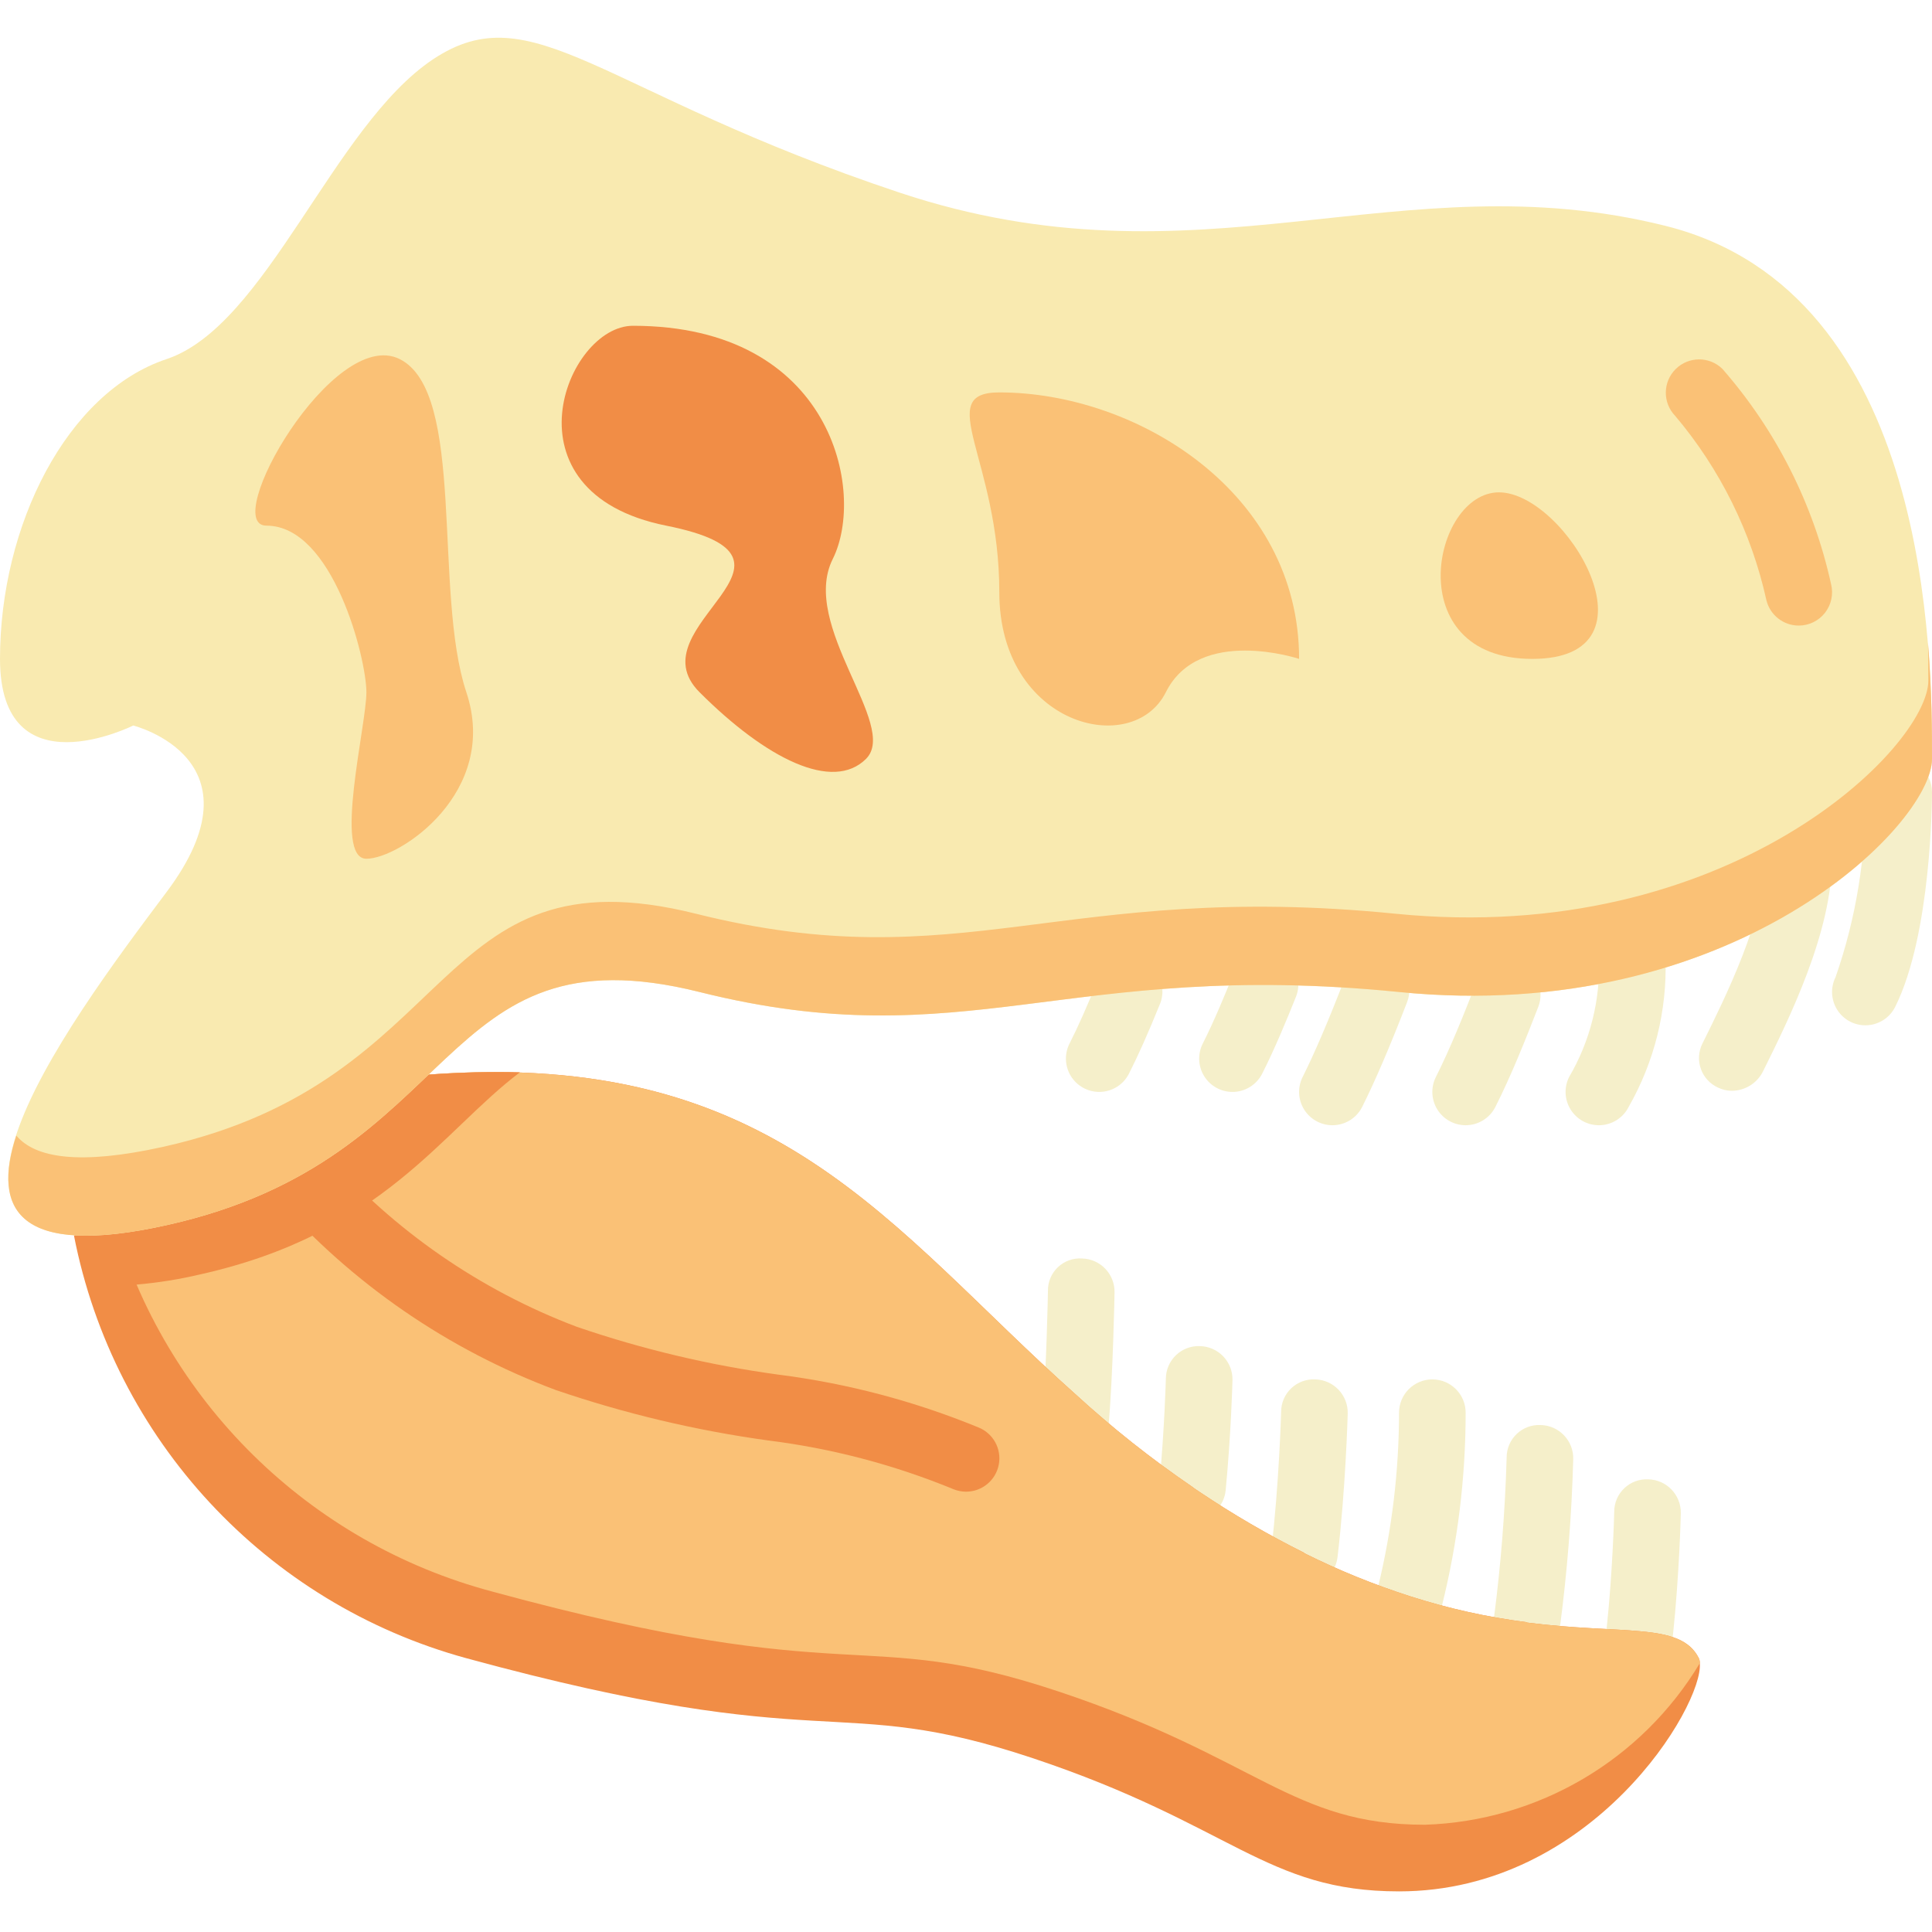
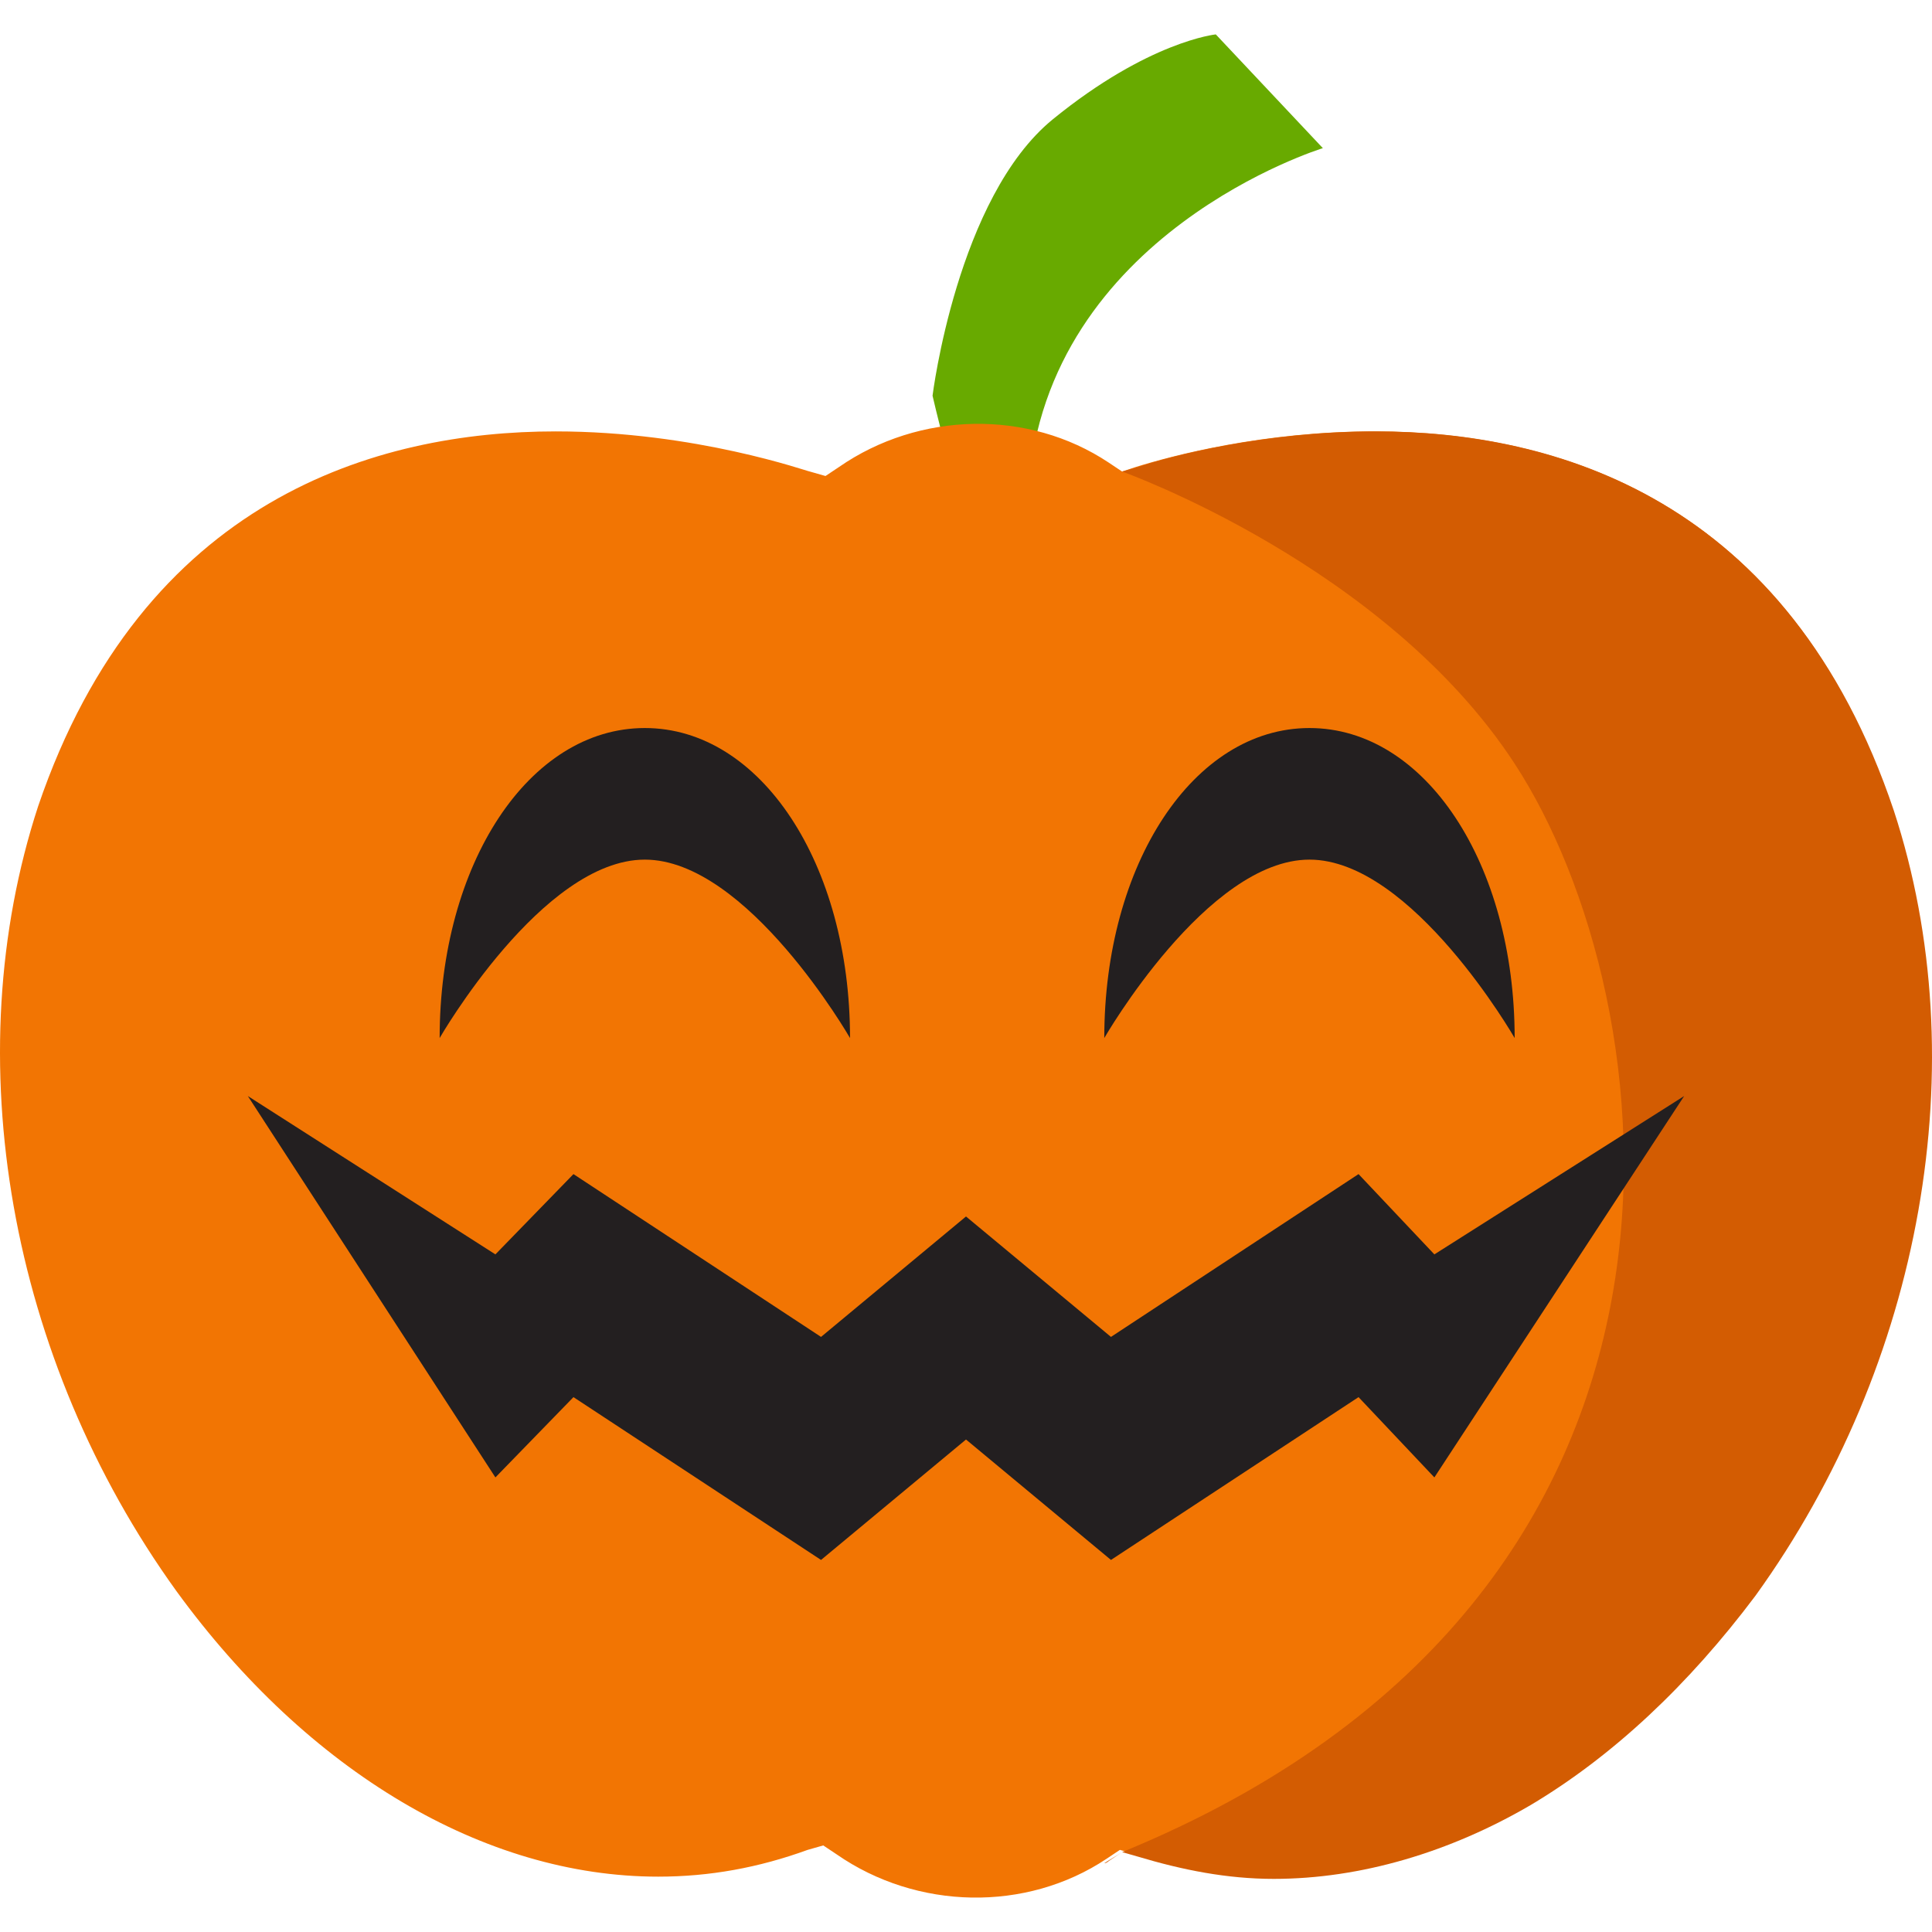
- <svg xmlns="http://www.w3.org/2000/svg" height="512pt" viewBox="0 -10 512 512" width="512pt">
-   <path d="m434.594 431.117c-.309 0-.625-.016-.938-.047-2.332-.242-4.469-1.406-5.941-3.227s-2.164-4.152-1.918-6.484c1.617-15.316 1.984-30.547 1.988-30.703-.012-2.359.949-4.621 2.656-6.25 1.707-1.633 4.012-2.488 6.371-2.367 4.871.109 8.73 4.152 8.621 9.023-.016.648-.383 16.086-2.074 32.152-.473 4.484-4.254 7.895-8.766 7.902zm0 0" fill="#f5efca" />
-   <path d="m404.668 428.824c-2.57.004-5.012-1.113-6.691-3.059-1.68-1.941-2.43-4.523-2.055-7.062 1.828-14.086 2.945-28.258 3.355-42.453-.004-2.363.961-4.621 2.672-6.246 1.711-1.629 4.016-2.48 6.375-2.355 4.871.125 8.723 4.176 8.598 9.051-.406 14.914-1.586 29.797-3.531 44.59-.641 4.324-4.352 7.531-8.723 7.535zm0 0" fill="#f5efca" />
-   <path d="m373.676 421.855c-2.801-.004-5.438-1.336-7.102-3.59-1.664-2.258-2.16-5.168-1.336-7.848 3.645-15.074 5.5-30.527 5.52-46.035 0-4.875 3.953-8.828 8.828-8.828s8.828 3.953 8.828 8.828c-.004 17.273-2.121 34.484-6.309 51.246-1.141 3.695-4.559 6.219-8.43 6.227zm0 0" fill="#f5efca" />
-   <path d="m345.703 410.461c-.355 0-.707-.02-1.059-.059-2.328-.277-4.445-1.469-5.895-3.309s-2.105-4.184-1.828-6.508c2.047-17.141 2.59-36.254 2.59-36.449.004-2.359.977-4.613 2.691-6.238 1.715-1.621 4.02-2.469 6.375-2.344 4.871.137 8.715 4.191 8.582 9.066-.023.809-.566 20.117-2.703 38.062-.531 4.43-4.289 7.77-8.754 7.777zm0 0" fill="#f5efca" />
-   <path d="m316.035 392.895c-.281 0-.562-.012-.844-.039-4.852-.465-8.41-4.77-7.953-9.621 1.367-14.328 1.727-27.773 1.73-27.906.023-2.352.996-4.598 2.703-6.219 1.707-1.617 4-2.477 6.352-2.375 2.34.059 4.559 1.043 6.172 2.742 1.613 1.695 2.488 3.965 2.426 6.305-.012.57-.375 14.164-1.801 29.121-.434 4.531-4.234 7.992-8.785 7.992zm0 0" fill="#f5efca" />
-   <path d="m284.961 376.477c-.254 0-.508-8.223-.77-8.246-4.855-.418-8.453 3.512-8.035-1.344 1.199-13.879 1.559-34.664 1.559-34.793-.035-2.375.926-4.656 2.648-6.285 1.727-1.633 4.055-2.465 6.422-2.293 4.875.133 8.715 4.195 8.578 9.066-.012.531-.375 21.438-1.621 35.828-.395 4.559-4.207 8.059-8.781 8.066zm0 0" fill="#f5efca" />
-   <path d="m450.473 430.766c.969 11.211-28.426 60.469-79.715 60.469-35.309 0-44.137-17.656-97.102-35.312-52.965-17.652-52.965 0-150.07-26.48-53.137-14.543-93.434-57.953-103.988-112.023l10.328-4.68 83.684-37.957c92.074-6.887 122.086 40.695 171.344 84.656 9.762 8.938 20.145 17.168 31.074 24.629.531.441 1.148.797 1.766 1.238 8.941 6 18.262 11.426 27.895 16.242v.086c9.031 4.492 18.383 8.301 27.984 11.387 10.098 3.238 20.469 5.543 30.984 6.887v.09c12.445 1.59 22.422 1.59 29.926 2.293 7.945.707 13.152 2.207 15.625 7.152.188.414.281.867.266 1.324zm0 0" fill="#f18d46" />
-   <path d="m450.473 430.766c-15.441 25.699-42.863 41.82-72.828 42.812-35.312 0-44.137-17.656-97.105-35.309-52.965-17.656-52.965 0-150.066-26.484-48.66-12.93-86.887-50.586-100.547-99.047l83.684-37.957c92.074-6.887 122.086 40.695 171.344 84.656 9.762 8.938 20.145 17.168 31.074 24.629.531.441 1.148.797 1.766 1.238 8.941 6 18.262 11.426 27.895 16.242v.086c9.031 4.492 18.383 8.301 27.984 11.387 10.098 3.238 20.469 5.543 30.984 6.887v.09c12.445 1.59 22.422 1.59 29.926 2.293 7.945.707 13.152 2.207 15.625 7.152.188.414.281.867.266 1.324zm0 0" fill="#fac176" />
-   <path d="m256 385.309c-1.121-.004-2.234-.219-3.277-.637-15.734-6.477-32.262-10.828-49.145-12.934-19.152-2.641-38.004-7.117-56.297-13.371-28.496-10.645-53.934-28.145-74.062-50.949-3.305-3.586-3.07-9.172.516-12.473 3.586-3.301 9.172-3.07 12.473.516 18.113 20.609 41 36.457 66.66 46.16 17.344 5.945 35.223 10.188 53.387 12.668 18.215 2.309 36.043 7.012 53.027 13.988 3.938 1.566 6.207 5.711 5.406 9.871-.801 4.164-4.449 7.168-8.688 7.16zm0 0" fill="#f18d46" />
-   <path d="m137.797 274.164c-20.742 15.625-36.367 42.812-84.832 53.582-5.402 1.277-10.891 2.16-16.418 2.648-10.062 1.941-8.387-10.328-10.062-15.711l10.855-5.297c4.934-.461 9.828-1.258 14.656-2.383 22.848-4.746 43.914-15.781 60.82-31.871l.793-.352c8.562-.617 16.598-.793 24.188-.617zm0 0" fill="#f18d46" />
-   <g fill="#f5efca">
-     <path d="m494.336 261.715c-3.059 0-5.898-1.586-7.504-4.188-1.605-2.602-1.75-5.852-.383-8.586 5.484-15.75 8.156-32.344 7.895-49.02.004-4.871 3.953-8.824 8.828-8.824h.004c4.875 0 8.824 3.953 8.824 8.824 0 1.527-.113 37.617-9.758 56.914-1.5 2.996-4.559 4.883-7.906 4.879zm0 0" />
-     <path d="m458.98 279.07c-1.301.004-2.582-.297-3.746-.875-2.102-.973-3.719-2.746-4.488-4.926-.773-2.18-.637-4.578.383-6.652 6.012-12.102 16.734-33.684 16.734-49.039 0-4.875 3.949-8.828 8.828-8.828 4.875 0 8.824 3.953 8.824 8.828 0 19.496-11.469 42.59-18.32 56.383-1.562 3.109-4.734 5.082-8.215 5.109zm0 0" />
-     <path d="m423.715 288.199c-3.059-.004-5.898-1.59-7.504-4.191-1.605-2.602-1.75-5.848-.383-8.586 5.566-9.488 8.305-20.367 7.895-31.359 0-4.875 3.953-8.828 8.828-8.828s8.828 3.953 8.828 8.828c.434 13.734-2.945 27.324-9.758 39.258-1.496 2.992-4.559 4.883-7.906 4.879zm0 0" />
-     <path d="m388.406 288.199c-3.066-.004-5.91-1.594-7.516-4.207-1.605-2.609-1.738-5.867-.355-8.602 3.797-7.512 7.527-16.844 10.68-24.984 1.781-4.512 6.871-6.742 11.398-4.992 4.523 1.75 6.789 6.828 5.066 11.363-3.305 8.543-7.246 18.383-11.387 26.57-1.504 2.977-4.555 4.852-7.887 4.852zm0 0" />
-     <path d="m353.094 288.199c-3.059-.004-5.895-1.59-7.504-4.191-1.605-2.602-1.75-5.848-.383-8.586 3.25-6.488 6.918-15.07 11.223-26.238 1.758-4.551 6.867-6.816 11.418-5.059 4.547 1.754 6.812 6.863 5.059 11.414-4.516 11.699-8.406 20.785-11.906 27.785-1.5 2.992-4.559 4.879-7.906 4.875zm0 0" />
-     <path d="m326.613 279.371c-3.07-.004-5.914-1.598-7.516-4.211-1.605-2.617-1.734-5.875-.348-8.613 3.012-5.934 5.988-13.16 8.242-18.793 1.129-2.988 3.785-5.133 6.945-5.609 3.16-.477 6.328.793 8.289 3.316 1.957 2.527 2.398 5.91 1.152 8.855-2.387 5.969-5.562 13.664-8.887 20.223-1.508 2.969-4.555 4.836-7.879 4.832zm0 0" />
-     <path d="m291.301 279.371c-3.066-.004-5.914-1.598-7.52-4.215-1.602-2.617-1.73-5.875-.34-8.613 2.215-4.352 4.609-9.746 7.551-16.977 1.148-2.977 3.816-5.102 6.973-5.559 3.16-.457 6.316.828 8.262 3.359 1.945 2.527 2.371 5.91 1.117 8.844-3.125 7.703-5.723 13.527-8.164 18.332-1.504 2.965-4.551 4.832-7.879 4.828zm0 0" />
+ <svg xmlns="http://www.w3.org/2000/svg" version="1.1" id="Capa_1" x="0px" y="0px" viewBox="0 0 346.497 346.497" style="enable-background:new 0 0 346.497 346.497;" xml:space="preserve">
+   <path style="fill:#68AA00;" d="M167.249,70.97c0,0,4.4-35.6,21.6-49.6s29.2-15.2,29.2-15.2l19.2,20.4c0,0-49.6,15.2-52.8,61.2  C181.649,134.17,167.249,70.97,167.249,70.97z" />
+   <path style="fill:#F27503;" d="M339.249,144.97c14.8,45.2,5.6,99.2-24.8,140.8c-11.6,16.4-25.6,29.2-40.4,37.6  c-14.8,8.8-30.4,13.2-46,13.2c-8,0-16.4-1.2-24.4-4l-2.8-0.8l-2.4,1.6c-14.4,9.6-34,9.2-48.4-0.8l-2.4-1.6l-2.8,0.8  c-8.8,3.2-17.6,4.8-26.8,4.8c-31.2,0-62.8-18.8-86.4-51.2c-30-41.6-39.6-95.6-24.8-140.8c18.8-55.2,60.8-67.2,92.8-67.2  c25.2,0,45.2,7.2,45.6,7.2l2.8,0.8l2.4-1.6c14.4-10,34-10.4,48.4-0.8l2.4,1.6l2.4-0.8c6.4-2,22.8-6.4,42.8-6.4  C278.849,77.37,320.849,89.37,339.249,144.97z" />
+   <g>
+     <path style="fill:#D35C02;" d="M198.849,333.77l2.4-1.6c-1.2,0.8-2,1.2-3.2,2C198.449,334.17,198.849,333.77,198.849,333.77z" />
+     <path style="fill:#D35C02;" d="M201.249,332.17l2.8,0.8c8,2.4,16,4,24.4,4c15.6,0,31.6-4.8,46-13.2c14.8-8.8,28.4-21.6,40.4-37.6   c30-41.6,39.6-95.6,24.8-140.8c-18.8-56-60.8-68-92.8-68c-20,0-36.8,4.4-42.8,6.4l-2.8,0.8c0,0,47.2,16.8,70.4,52.4   C298.849,178.57,314.449,285.77,201.249,332.17z" />
  </g>
-   <path d="m512 191.098c0-26.484 0-123.59-70.621-141.242-70.621-17.656-123.586 17.652-203.035-8.828-79.445-26.484-97.102-52.965-123.586-35.312-26.48 17.656-44.137 70.621-70.621 79.449-26.48 8.828-44.137 44.141-44.137 79.449 0 35.309 35.309 17.656 35.309 17.656s35.312 8.828 8.828 44.137c-26.48 35.309-79.445 105.93 0 88.277 79.449-17.656 70.621-79.449 141.242-61.793 70.621 17.652 97.105-8.828 185.379 0 88.277 8.824 141.242-44.141 141.242-61.793zm0 0" fill="#f9eab0" />
-   <path d="m512 191.098c0 17.652-52.965 70.617-141.242 61.793-88.273-8.828-114.758 17.652-185.379 0-70.621-17.656-61.793 44.137-141.242 61.793-39.371 8.738-46.254-4.152-39.812-23.746 5.031 6 16.863 7.855 38.844 3 79.445-17.656 70.621-79.449 141.242-61.793 70.617 17.656 97.102-8.828 185.379 0 88.273 8.828 141.238-44.137 141.238-61.793 0-2.648 0-6.004-.086-9.977 1.059 13.066 1.059 24.102 1.059 30.723zm0 0" fill="#fac176" />
-   <path d="m476.68 155.785c-4.047-.004-7.57-2.758-8.555-6.684-3.977-18.02-12.277-34.801-24.188-48.895-3.352-3.469-3.297-8.984.121-12.387 3.414-3.406 8.934-3.434 12.387-.07 14.254 16.293 24.164 35.922 28.809 57.066.66 2.637.066 5.434-1.609 7.578-1.676 2.141-4.242 3.395-6.965 3.391zm0 0" fill="#fac176" />
-   <path d="m397.242 120.477c17.656 0 44.137 44.137 8.828 44.137-35.312 0-26.484-44.137-8.828-44.137zm0 0" fill="#fac176" />
-   <path d="m264.828 93.992c36.395 0 79.449 26.484 79.449 70.621 0 0-26.484-8.828-35.312 8.828s-44.137 8.828-44.137-26.484c0-35.309-17.656-52.965 0-52.965zm0 0" fill="#fac176" />
-   <path d="m167.723 76.336c-17.652 0-35.309 44.141 8.828 52.969 44.141 8.824-8.828 26.48 8.828 44.137s35.312 26.48 44.137 17.656c8.828-8.828-17.652-35.312-8.824-52.969 8.824-17.652 0-61.793-52.969-61.793zm0 0" fill="#f18d46" />
-   <path d="m70.621 129.305c-12.484 0 17.656-52.969 35.309-44.141 17.656 8.828 8.828 61.793 17.656 88.277 8.828 26.48-17.656 44.137-26.484 44.137-8.824 0 0-35.309 0-44.137s-8.824-44.137-26.48-44.137zm0 0" fill="#fac176" />
+   <g>
+     <polygon style="fill:#231F20;" points="257.249,264.97 243.649,250.57 199.249,279.77 173.249,258.17 147.249,279.77    102.849,250.57 88.849,264.97 44.449,196.57 88.849,224.97 102.849,210.57 147.249,239.77 173.249,218.17 199.249,239.77    243.649,210.57 257.249,224.97 302.049,196.57  " />
+     <path style="fill:#231F20;" d="M152.449,186.17c0,0-18.4-32-36.8-32c-18.4,0-36.8,32-36.8,32c0-31.2,16-55.6,36.8-55.6   C136.449,130.57,152.449,154.97,152.449,186.17z" />
+     <path style="fill:#231F20;" d="M271.649,186.17c0,0-18.4-32-36.8-32s-36.8,32-36.8,32c0-31.2,16-55.6,36.8-55.6   C255.649,130.57,271.649,154.97,271.649,186.17z" />
+   </g>
+   <g>
+ </g>
+   <g>
+ </g>
+   <g>
+ </g>
+   <g>
+ </g>
+   <g>
+ </g>
+   <g>
+ </g>
+   <g>
+ </g>
+   <g>
+ </g>
+   <g>
+ </g>
+   <g>
+ </g>
+   <g>
+ </g>
+   <g>
+ </g>
+   <g>
+ </g>
+   <g>
+ </g>
+   <g>
+ </g>
</svg>
